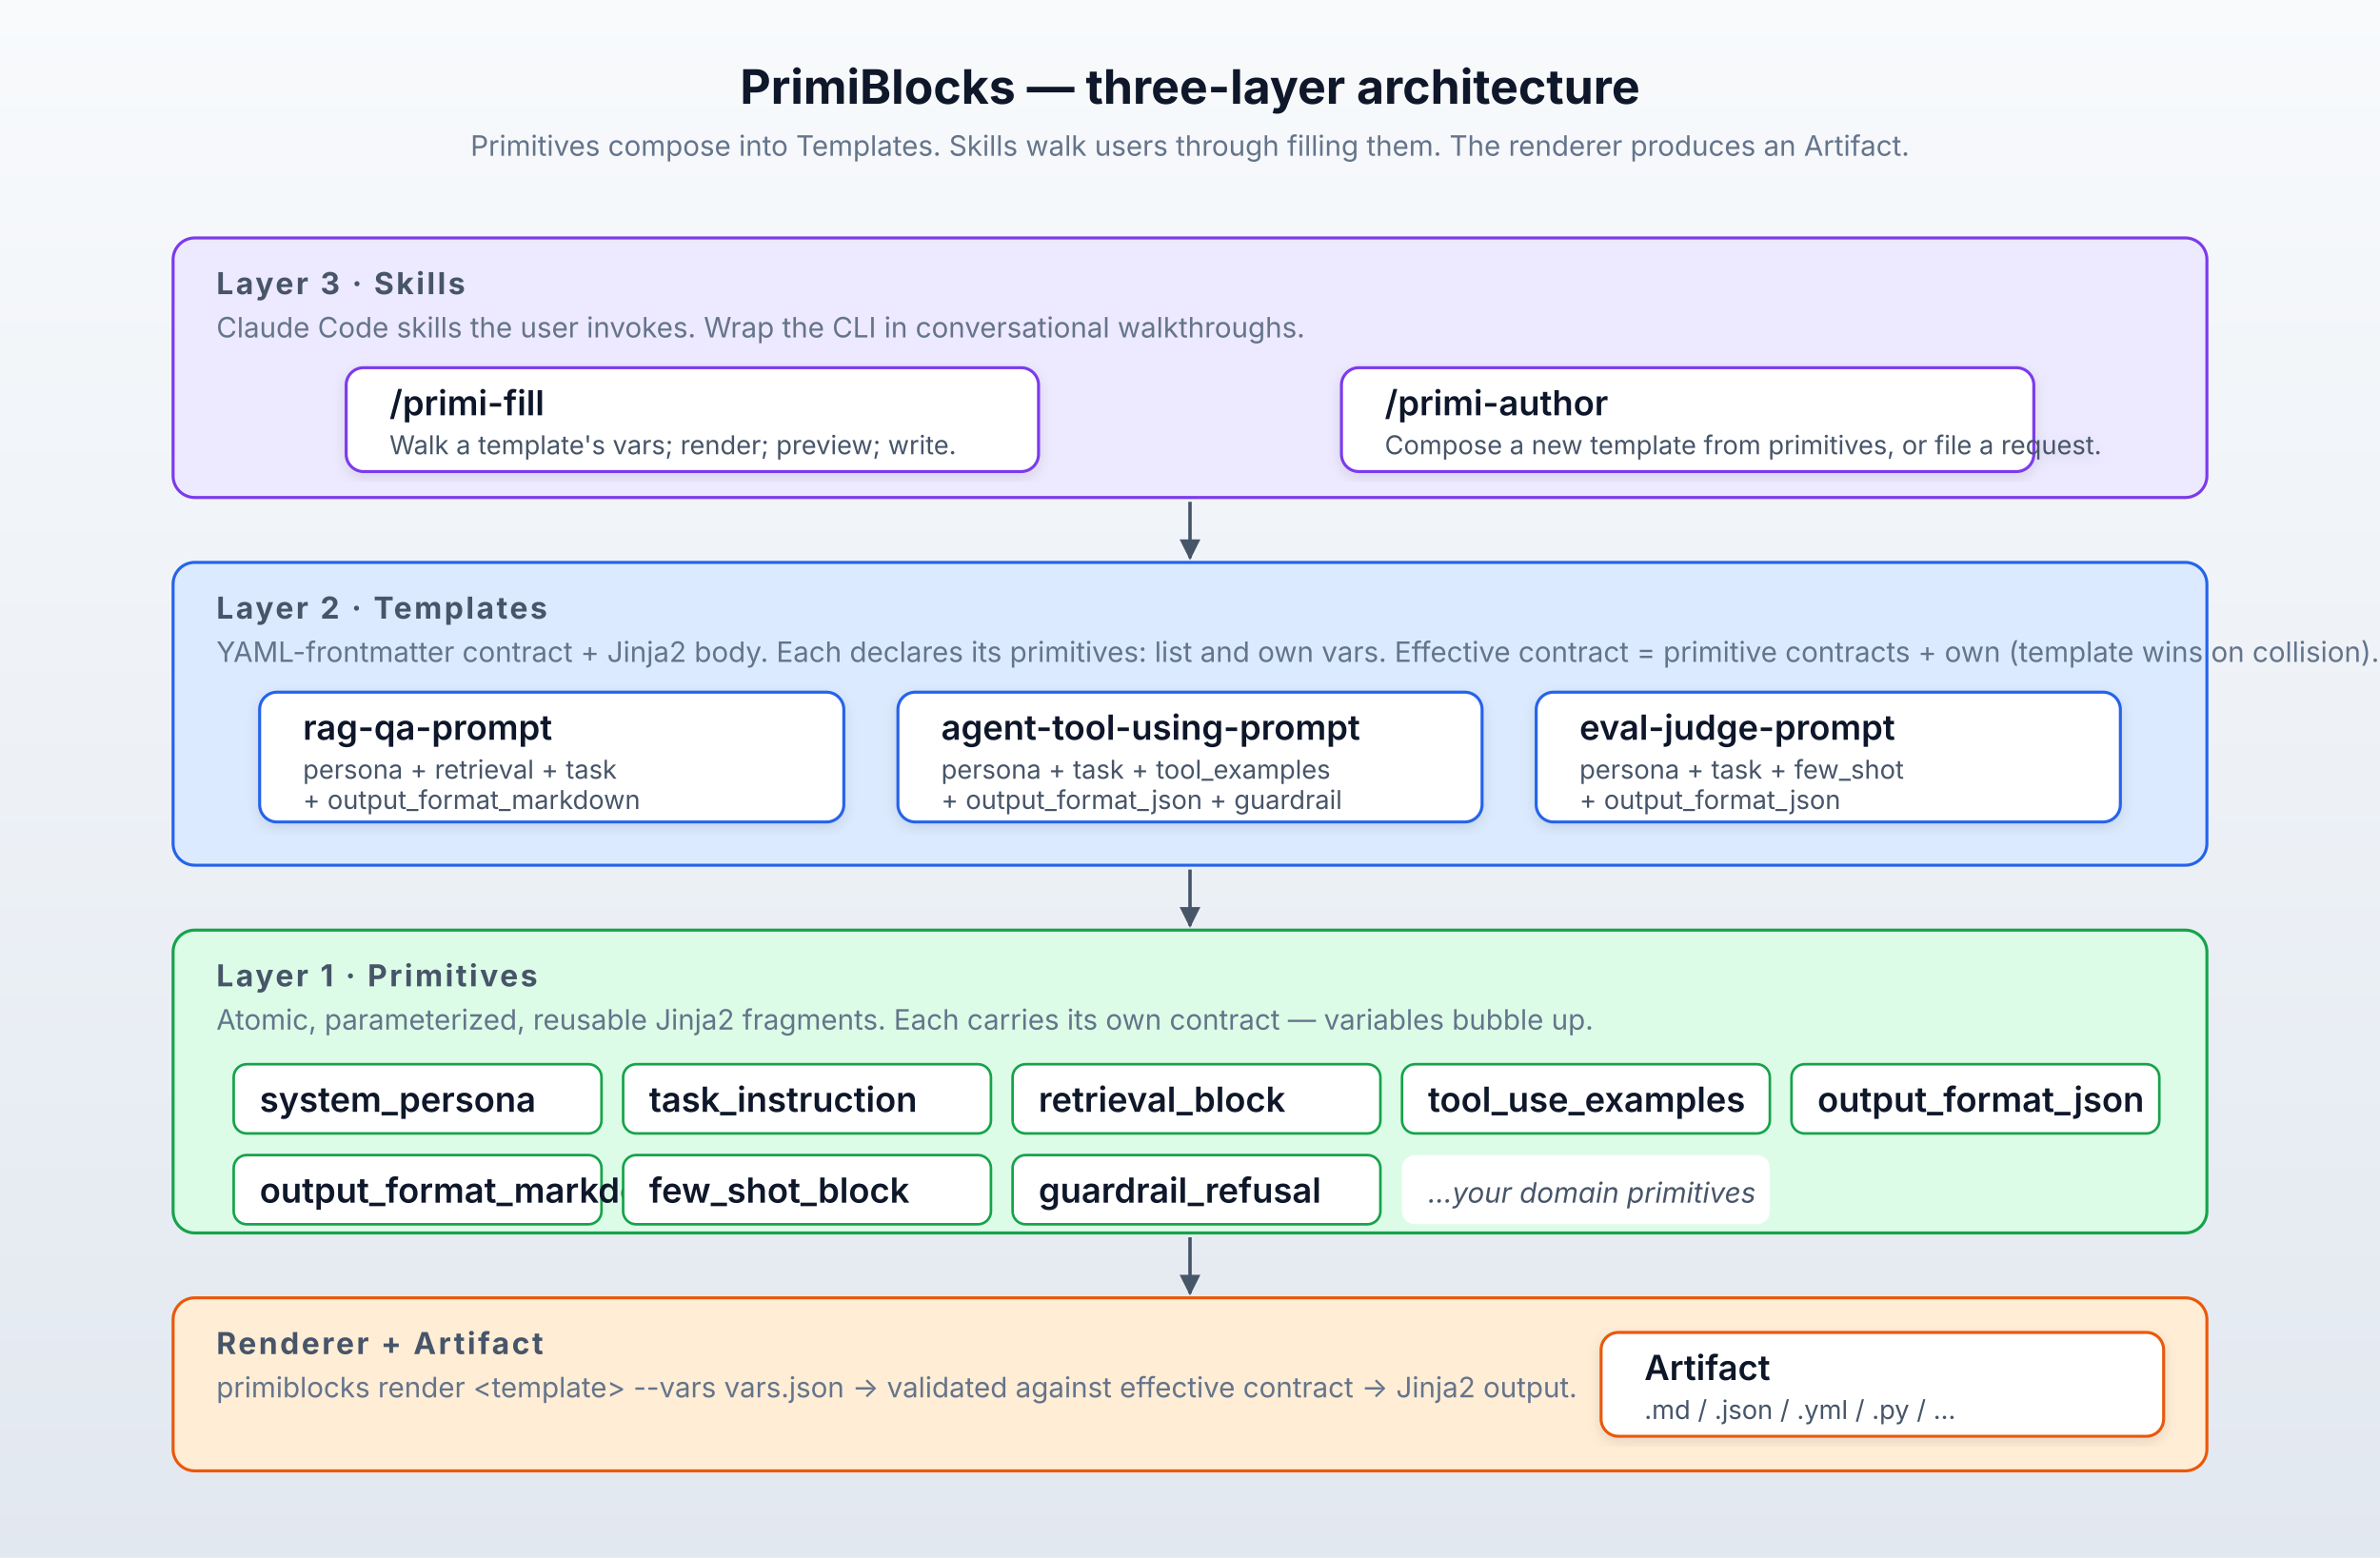
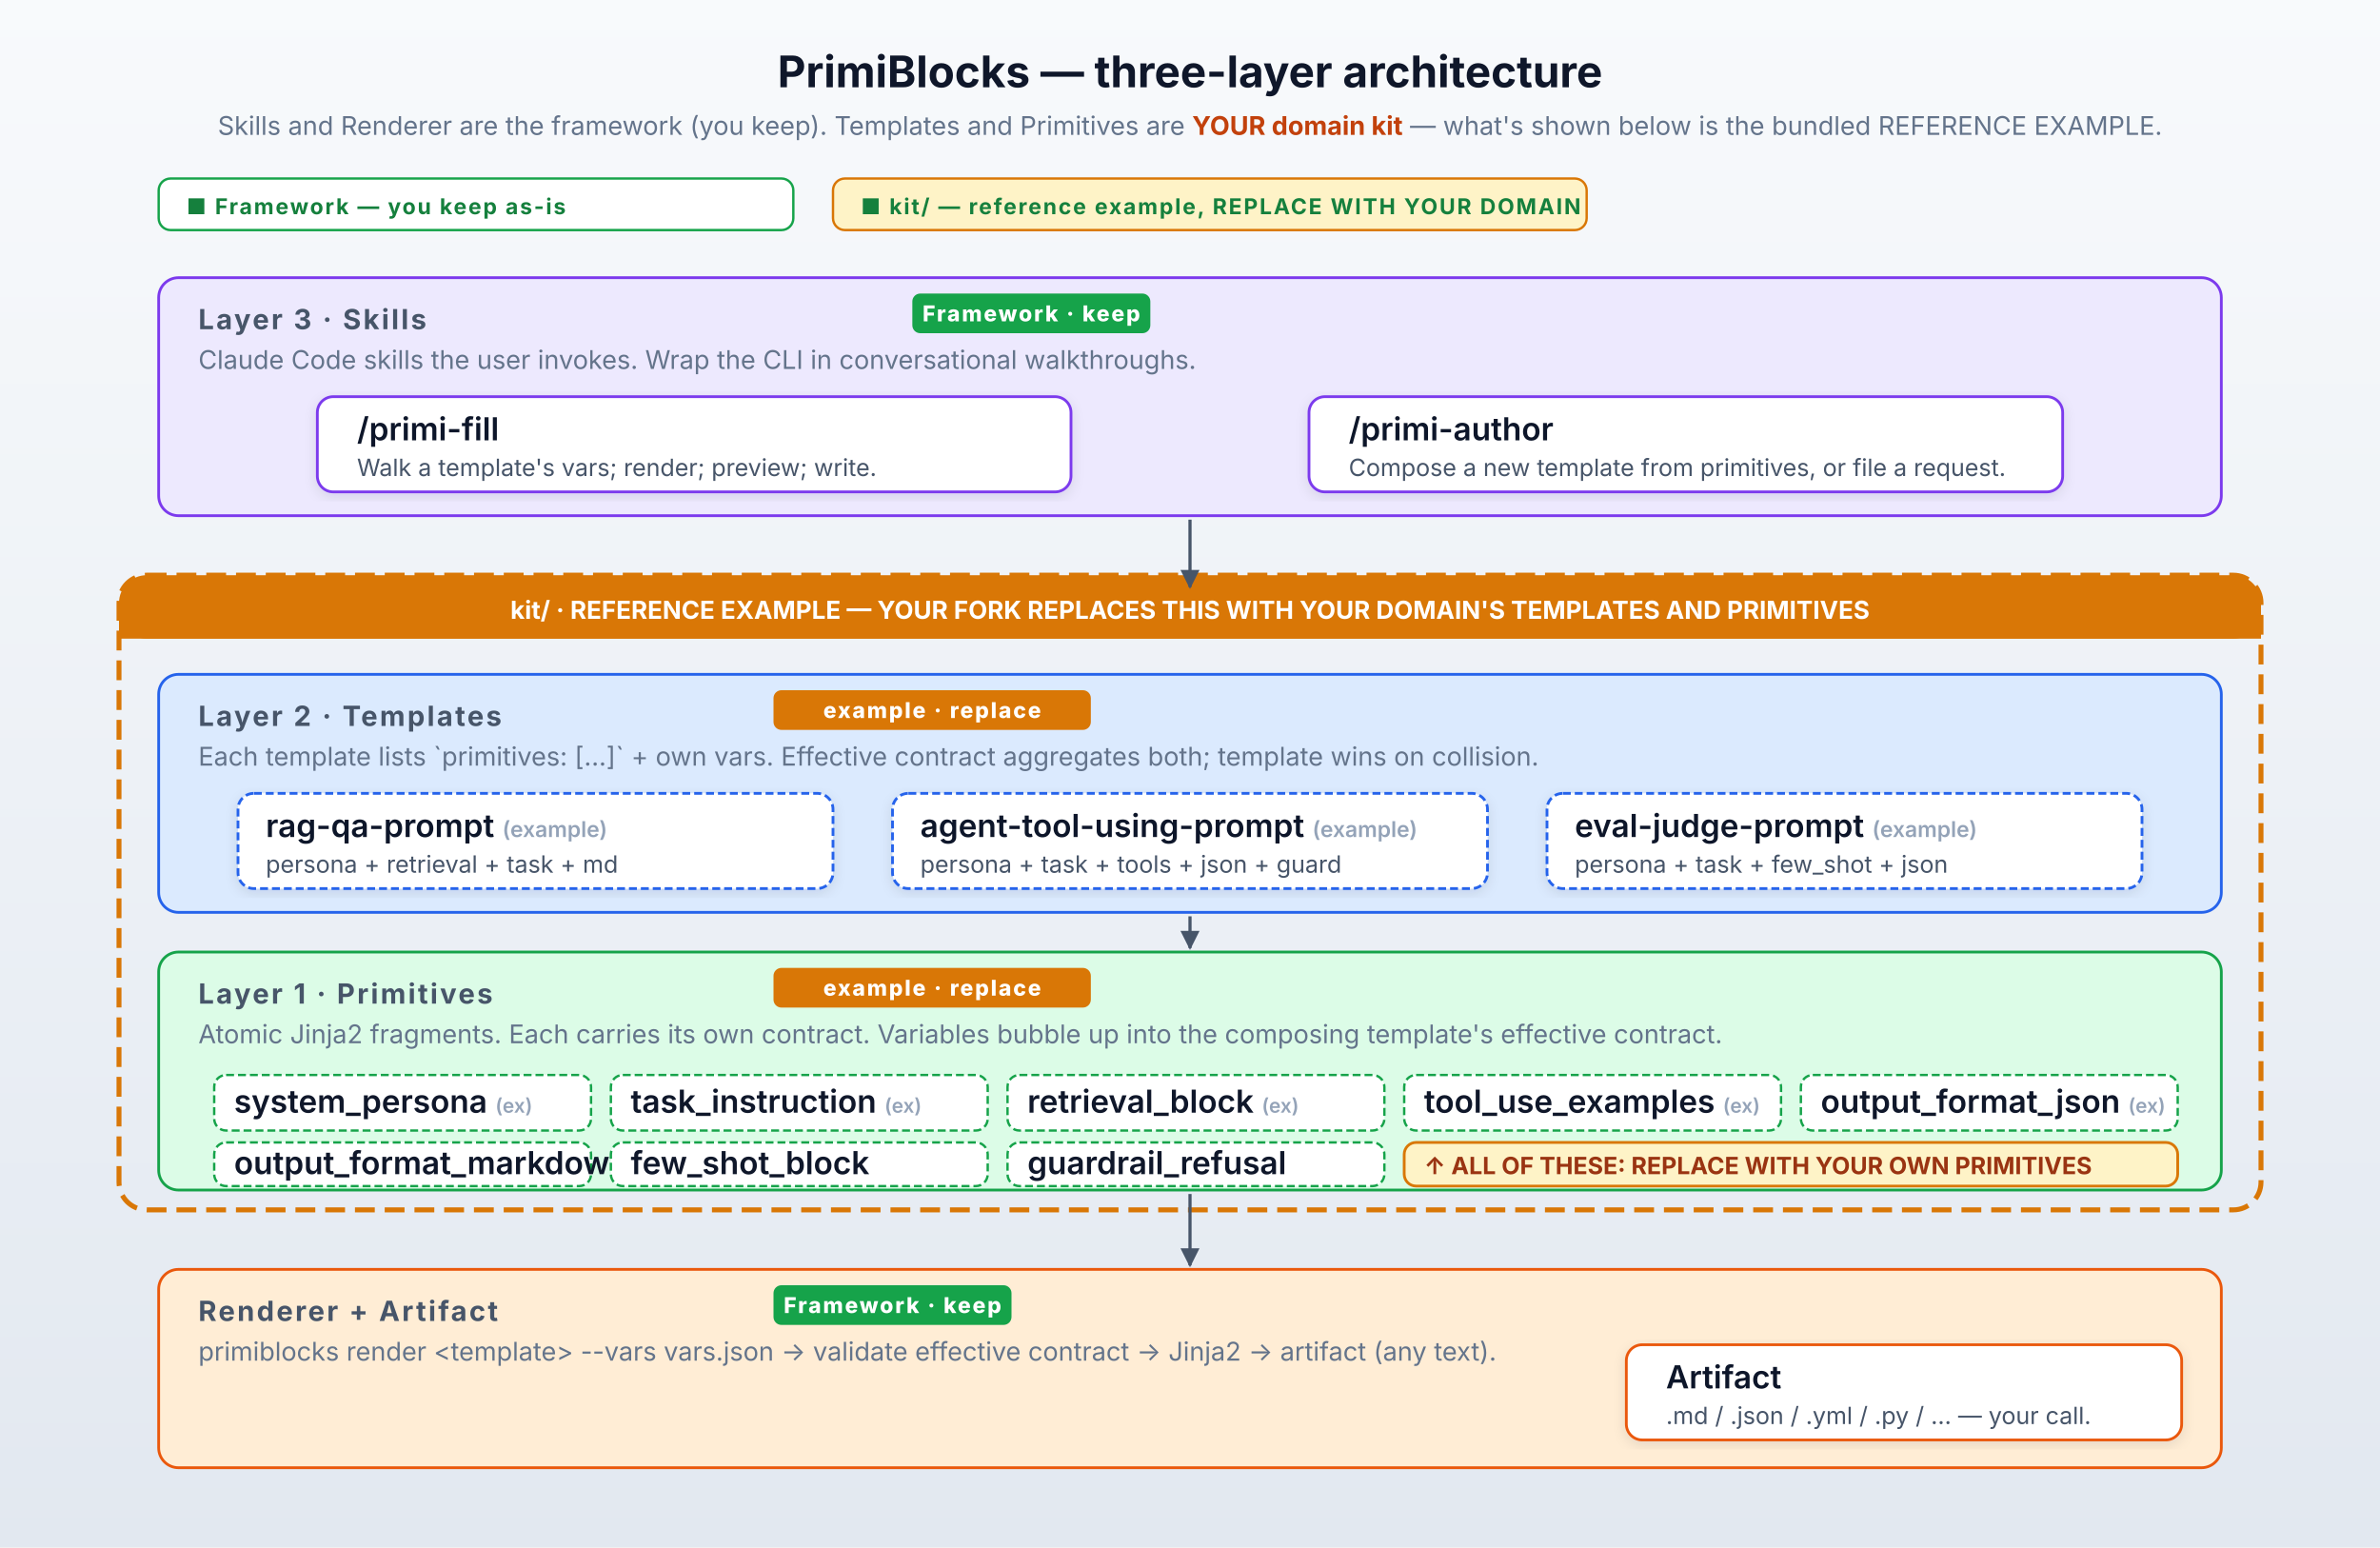
- <svg xmlns="http://www.w3.org/2000/svg" viewBox="0 0 1100 720" font-family="-apple-system, BlinkMacSystemFont, 'Segoe UI', sans-serif">
+ <svg xmlns="http://www.w3.org/2000/svg" viewBox="0 0 1200 780" font-family="-apple-system, BlinkMacSystemFont, 'Segoe UI', sans-serif">
  <defs>
    <marker id="arrow" viewBox="0 0 10 10" refX="9" refY="5" markerWidth="6" markerHeight="6" orient="auto-start-reverse">
      <path d="M 0 0 L 10 5 L 0 10 z" fill="#475569" />
    </marker>
    <linearGradient id="bg" x1="0" x2="0" y1="0" y2="1">
      <stop offset="0" stop-color="#f8fafc" />
      <stop offset="1" stop-color="#e2e8f0" />
    </linearGradient>
    <filter id="shadow" x="-10%" y="-10%" width="120%" height="120%">
      <feDropShadow dx="0" dy="2" stdDeviation="3" flood-color="#0f172a" flood-opacity="0.10" />
    </filter>
    <style>
      .layer-label { font-size: 14px; font-weight: 700; letter-spacing: 0.08em; text-transform: uppercase; fill: #475569; }
      .layer-sub   { font-size: 13px; fill: #64748b; }
      .node-label  { font-size: 16px; font-weight: 600; fill: #0f172a; }
      .node-sub    { font-size: 12px; fill: #475569; }
      .arrow       { stroke: #475569; stroke-width: 1.6; fill: none; }
+       .keep-badge  { font-size: 11px; font-weight: 700; letter-spacing: 0.08em; text-transform: uppercase; fill: #15803d; }
+       .replace-badge { font-size: 11px; font-weight: 800; letter-spacing: 0.08em; text-transform: uppercase; fill: #ffffff; }
+       .replace-banner-text { font-size: 12.5px; font-weight: 700; fill: #ffffff; }
    </style>
  </defs>
-   <rect width="1100" height="720" fill="url(#bg)" />
-   <text x="550" y="48" text-anchor="middle" font-size="22" font-weight="700" fill="#0f172a">PrimiBlocks — three-layer architecture</text>
-   <text x="550" y="72" text-anchor="middle" font-size="13" fill="#64748b">Primitives compose into Templates. Skills walk users through filling them. The renderer produces an Artifact.</text>
-   <g transform="translate(80, 110)">
-     <rect x="0" y="0" width="940" height="120" rx="10" fill="#ede9fe" stroke="#7c3aed" stroke-width="1.4" />
+   <rect width="1200" height="780" fill="url(#bg)" />
+   <text x="600" y="44" text-anchor="middle" font-size="22" font-weight="700" fill="#0f172a">PrimiBlocks — three-layer architecture</text>
+   <text x="600" y="68" text-anchor="middle" font-size="13" fill="#64748b">Skills and Renderer are the framework (you keep). Templates and Primitives are <tspan font-weight="700" fill="#c2410c">YOUR domain kit</tspan> — what's shown below is the bundled REFERENCE EXAMPLE.</text>
+   <g transform="translate(80, 90)">
+     <rect x="0" y="0" width="320" height="26" rx="6" fill="#ffffff" stroke="#16a34a" stroke-width="1.2" />
+     <text x="14" y="18" class="keep-badge">■ Framework — you keep as-is</text>
+     <rect x="340" y="0" width="380" height="26" rx="6" fill="#fef3c7" stroke="#d97706" stroke-width="1.2" />
+     <text x="354" y="18" class="keep-badge" fill="#b45309">■ kit/ — reference example, REPLACE WITH YOUR DOMAIN</text>
+   </g>
+   <g transform="translate(80, 140)">
+     <rect x="0" y="0" width="1040" height="120" rx="10" fill="#ede9fe" stroke="#7c3aed" stroke-width="1.4" />
    <text x="20" y="26" class="layer-label" fill="#5b21b6">Layer 3 · Skills</text>
+     <g transform="translate(380, 8)">
+       <rect width="120" height="20" rx="4" fill="#16a34a" />
+       <text x="60" y="14" text-anchor="middle" class="replace-badge">Framework · keep</text>
+     </g>
    <text x="20" y="46" class="layer-sub">Claude Code skills the user invokes. Wrap the CLI in conversational walkthroughs.</text>
    <g transform="translate(80, 60)" filter="url(#shadow)">
-       <rect width="320" height="48" rx="8" fill="#ffffff" stroke="#7c3aed" stroke-width="1.4" />
+       <rect width="380" height="48" rx="8" fill="#ffffff" stroke="#7c3aed" stroke-width="1.4" />
      <text x="20" y="22" class="node-label">/primi-fill</text>
      <text x="20" y="40" class="node-sub">Walk a template's vars; render; preview; write.</text>
    </g>
-     <g transform="translate(540, 60)" filter="url(#shadow)">
-       <rect width="320" height="48" rx="8" fill="#ffffff" stroke="#7c3aed" stroke-width="1.4" />
+     <g transform="translate(580, 60)" filter="url(#shadow)">
+       <rect width="380" height="48" rx="8" fill="#ffffff" stroke="#7c3aed" stroke-width="1.4" />
      <text x="20" y="22" class="node-label">/primi-author</text>
      <text x="20" y="40" class="node-sub">Compose a new template from primitives, or file a request.</text>
    </g>
  </g>
-   <g transform="translate(80, 260)">
-     <rect x="0" y="0" width="940" height="140" rx="10" fill="#dbeafe" stroke="#2563eb" stroke-width="1.4" />
+   <g transform="translate(60, 290)">
+     <rect x="0" y="0" width="1080" height="320" rx="14" fill="none" stroke="#d97706" stroke-width="2.5" stroke-dasharray="10 5" />
+     <rect x="0" y="0" width="1080" height="32" rx="14" fill="#d97706" />
+     <rect x="0" y="14" width="1080" height="18" fill="#d97706" />
+     <text x="540" y="22" text-anchor="middle" class="replace-banner-text">kit/  ·  REFERENCE EXAMPLE — YOUR FORK REPLACES THIS WITH YOUR DOMAIN'S TEMPLATES AND PRIMITIVES</text>
+   </g>
+   <g transform="translate(80, 340)">
+     <rect x="0" y="0" width="1040" height="120" rx="10" fill="#dbeafe" stroke="#2563eb" stroke-width="1.4" />
    <text x="20" y="26" class="layer-label" fill="#1d4ed8">Layer 2 · Templates</text>
-     <text x="20" y="46" class="layer-sub">YAML-frontmatter contract + Jinja2 body. Each declares its primitives: list and own vars. Effective contract = primitive contracts + own (template wins on collision).</text>
+     <g transform="translate(310, 8)">
+       <rect width="160" height="20" rx="4" fill="#d97706" />
+       <text x="80" y="14" text-anchor="middle" class="replace-badge">example · replace</text>
+     </g>
+     <text x="20" y="46" class="layer-sub">Each template lists `primitives: [...]` + own vars. Effective contract aggregates both; template wins on collision.</text>
    <g transform="translate(40, 60)" filter="url(#shadow)">
-       <rect width="270" height="60" rx="8" fill="#ffffff" stroke="#2563eb" stroke-width="1.4" />
-       <text x="20" y="22" class="node-label">rag-qa-prompt</text>
-       <text x="20" y="40" class="node-sub">persona + retrieval + task</text>
-       <text x="20" y="54" class="node-sub">+ output_format_markdown</text>
+       <rect width="300" height="48" rx="8" fill="#ffffff" stroke="#2563eb" stroke-width="1.4" stroke-dasharray="4 2" />
+       <text x="14" y="22" class="node-label" font-size="14">rag-qa-prompt <tspan font-size="11" fill="#94a3b8">(example)</tspan>
+       </text>
+       <text x="14" y="40" class="node-sub">persona + retrieval + task + md</text>
    </g>
-     <g transform="translate(335, 60)" filter="url(#shadow)">
-       <rect width="270" height="60" rx="8" fill="#ffffff" stroke="#2563eb" stroke-width="1.4" />
-       <text x="20" y="22" class="node-label">agent-tool-using-prompt</text>
-       <text x="20" y="40" class="node-sub">persona + task + tool_examples</text>
-       <text x="20" y="54" class="node-sub">+ output_format_json + guardrail</text>
+     <g transform="translate(370, 60)" filter="url(#shadow)">
+       <rect width="300" height="48" rx="8" fill="#ffffff" stroke="#2563eb" stroke-width="1.4" stroke-dasharray="4 2" />
+       <text x="14" y="22" class="node-label" font-size="14">agent-tool-using-prompt <tspan font-size="11" fill="#94a3b8">(example)</tspan>
+       </text>
+       <text x="14" y="40" class="node-sub">persona + task + tools + json + guard</text>
    </g>
-     <g transform="translate(630, 60)" filter="url(#shadow)">
-       <rect width="270" height="60" rx="8" fill="#ffffff" stroke="#2563eb" stroke-width="1.4" />
-       <text x="20" y="22" class="node-label">eval-judge-prompt</text>
-       <text x="20" y="40" class="node-sub">persona + task + few_shot</text>
-       <text x="20" y="54" class="node-sub">+ output_format_json</text>
+     <g transform="translate(700, 60)" filter="url(#shadow)">
+       <rect width="300" height="48" rx="8" fill="#ffffff" stroke="#2563eb" stroke-width="1.4" stroke-dasharray="4 2" />
+       <text x="14" y="22" class="node-label" font-size="14">eval-judge-prompt <tspan font-size="11" fill="#94a3b8">(example)</tspan>
+       </text>
+       <text x="14" y="40" class="node-sub">persona + task + few_shot + json</text>
    </g>
  </g>
-   <g transform="translate(80, 430)">
-     <rect x="0" y="0" width="940" height="140" rx="10" fill="#dcfce7" stroke="#16a34a" stroke-width="1.4" />
+   <g transform="translate(80, 480)">
+     <rect x="0" y="0" width="1040" height="120" rx="10" fill="#dcfce7" stroke="#16a34a" stroke-width="1.4" />
    <text x="20" y="26" class="layer-label" fill="#15803d">Layer 1 · Primitives</text>
-     <text x="20" y="46" class="layer-sub">Atomic, parameterized, reusable Jinja2 fragments. Each carries its own contract — variables bubble up.</text>
+     <g transform="translate(310, 8)">
+       <rect width="160" height="20" rx="4" fill="#d97706" />
+       <text x="80" y="14" text-anchor="middle" class="replace-badge">example · replace</text>
+     </g>
+     <text x="20" y="46" class="layer-sub">Atomic Jinja2 fragments. Each carries its own contract. Variables bubble up into the composing template's effective contract.</text>
    <g transform="translate(28, 62)">
      <g transform="translate(0, 0)">
-         <rect width="170" height="32" rx="6" fill="#fff" stroke="#16a34a" stroke-width="1.2" />
-         <text x="12" y="22" class="node-label" font-size="13">system_persona</text>
+         <rect width="190" height="28" rx="6" fill="#fff" stroke="#16a34a" stroke-width="1.2" stroke-dasharray="4 2" />
+         <text x="10" y="19" class="node-label" font-size="12">system_persona <tspan font-size="10" fill="#94a3b8">(ex)</tspan>
+         </text>
      </g>
-       <g transform="translate(180, 0)">
-         <rect width="170" height="32" rx="6" fill="#fff" stroke="#16a34a" stroke-width="1.2" />
-         <text x="12" y="22" class="node-label" font-size="13">task_instruction</text>
+       <g transform="translate(200, 0)">
+         <rect width="190" height="28" rx="6" fill="#fff" stroke="#16a34a" stroke-width="1.2" stroke-dasharray="4 2" />
+         <text x="10" y="19" class="node-label" font-size="12">task_instruction <tspan font-size="10" fill="#94a3b8">(ex)</tspan>
+         </text>
      </g>
-       <g transform="translate(360, 0)">
-         <rect width="170" height="32" rx="6" fill="#fff" stroke="#16a34a" stroke-width="1.2" />
-         <text x="12" y="22" class="node-label" font-size="13">retrieval_block</text>
+       <g transform="translate(400, 0)">
+         <rect width="190" height="28" rx="6" fill="#fff" stroke="#16a34a" stroke-width="1.2" stroke-dasharray="4 2" />
+         <text x="10" y="19" class="node-label" font-size="12">retrieval_block <tspan font-size="10" fill="#94a3b8">(ex)</tspan>
+         </text>
      </g>
-       <g transform="translate(540, 0)">
-         <rect width="170" height="32" rx="6" fill="#fff" stroke="#16a34a" stroke-width="1.2" />
-         <text x="12" y="22" class="node-label" font-size="13">tool_use_examples</text>
+       <g transform="translate(600, 0)">
+         <rect width="190" height="28" rx="6" fill="#fff" stroke="#16a34a" stroke-width="1.2" stroke-dasharray="4 2" />
+         <text x="10" y="19" class="node-label" font-size="12">tool_use_examples <tspan font-size="10" fill="#94a3b8">(ex)</tspan>
+         </text>
      </g>
-       <g transform="translate(720, 0)">
-         <rect width="170" height="32" rx="6" fill="#fff" stroke="#16a34a" stroke-width="1.2" />
-         <text x="12" y="22" class="node-label" font-size="13">output_format_json</text>
+       <g transform="translate(800, 0)">
+         <rect width="190" height="28" rx="6" fill="#fff" stroke="#16a34a" stroke-width="1.2" stroke-dasharray="4 2" />
+         <text x="10" y="19" class="node-label" font-size="12">output_format_json <tspan font-size="10" fill="#94a3b8">(ex)</tspan>
+         </text>
      </g>
-       <g transform="translate(0, 42)">
-         <rect width="170" height="32" rx="6" fill="#fff" stroke="#16a34a" stroke-width="1.2" />
-         <text x="12" y="22" class="node-label" font-size="13">output_format_markdown</text>
+       <g transform="translate(0, 34)">
+         <rect width="190" height="22" rx="6" fill="#fff" stroke="#16a34a" stroke-width="1.2" stroke-dasharray="4 2" />
+         <text x="10" y="16" class="node-label" font-size="11">output_format_markdown</text>
      </g>
-       <g transform="translate(180, 42)">
-         <rect width="170" height="32" rx="6" fill="#fff" stroke="#16a34a" stroke-width="1.2" />
-         <text x="12" y="22" class="node-label" font-size="13">few_shot_block</text>
+       <g transform="translate(200, 34)">
+         <rect width="190" height="22" rx="6" fill="#fff" stroke="#16a34a" stroke-width="1.2" stroke-dasharray="4 2" />
+         <text x="10" y="16" class="node-label" font-size="11">few_shot_block</text>
      </g>
-       <g transform="translate(360, 42)">
-         <rect width="170" height="32" rx="6" fill="#fff" stroke="#16a34a" stroke-width="1.2" />
-         <text x="12" y="22" class="node-label" font-size="13">guardrail_refusal</text>
+       <g transform="translate(400, 34)">
+         <rect width="190" height="22" rx="6" fill="#fff" stroke="#16a34a" stroke-width="1.2" stroke-dasharray="4 2" />
+         <text x="10" y="16" class="node-label" font-size="11">guardrail_refusal</text>
      </g>
-       <g transform="translate(540, 42)">
-         <rect width="170" height="32" rx="6" fill="#fff" stroke="none" />
-         <text x="12" y="22" font-size="13" fill="#475569" font-style="italic">…your domain primitives</text>
+       <g transform="translate(600, 34)">
+         <rect width="390" height="22" rx="6" fill="#fef3c7" stroke="#d97706" stroke-width="1.4" />
+         <text x="10" y="16" font-size="12" fill="#9a3412" font-weight="700">↑ ALL OF THESE: REPLACE WITH YOUR OWN PRIMITIVES</text>
      </g>
    </g>
  </g>
-   <g transform="translate(80, 600)">
-     <rect x="0" y="0" width="940" height="80" rx="10" fill="#ffedd5" stroke="#ea580c" stroke-width="1.4" />
+   <g transform="translate(80, 640)">
+     <rect x="0" y="0" width="1040" height="100" rx="10" fill="#ffedd5" stroke="#ea580c" stroke-width="1.4" />
    <text x="20" y="26" class="layer-label" fill="#c2410c">Renderer + Artifact</text>
-     <text x="20" y="46" class="layer-sub">primiblocks render &lt;template&gt; --vars vars.json  →  validated against effective contract  →  Jinja2 output.</text>
-     <g transform="translate(660, 16)" filter="url(#shadow)">
-       <rect width="260" height="48" rx="8" fill="#ffffff" stroke="#ea580c" stroke-width="1.4" />
+     <g transform="translate(310, 8)">
+       <rect width="120" height="20" rx="4" fill="#16a34a" />
+       <text x="60" y="14" text-anchor="middle" class="replace-badge">Framework · keep</text>
+     </g>
+     <text x="20" y="46" class="layer-sub">primiblocks render &lt;template&gt; --vars vars.json  →  validate effective contract  →  Jinja2 → artifact (any text).</text>
+     <g transform="translate(740, 38)" filter="url(#shadow)">
+       <rect width="280" height="48" rx="8" fill="#ffffff" stroke="#ea580c" stroke-width="1.4" />
      <text x="20" y="22" class="node-label">Artifact</text>
-       <text x="20" y="40" class="node-sub">.md / .json / .yml / .py / ...  </text>
+       <text x="20" y="40" class="node-sub">.md / .json / .yml / .py / ... — your call.</text>
    </g>
  </g>
-   <path class="arrow" marker-end="url(#arrow)" d="M 550 232 L 550 258" />
-   <path class="arrow" marker-end="url(#arrow)" d="M 550 402 L 550 428" />
-   <path class="arrow" marker-end="url(#arrow)" d="M 550 572 L 550 598" />
+   <path class="arrow" marker-end="url(#arrow)" d="M 600 262 L 600 296" />
+   <path class="arrow" marker-end="url(#arrow)" d="M 600 462 L 600 478" />
+   <path class="arrow" marker-end="url(#arrow)" d="M 600 602 L 600 638" />
</svg>
